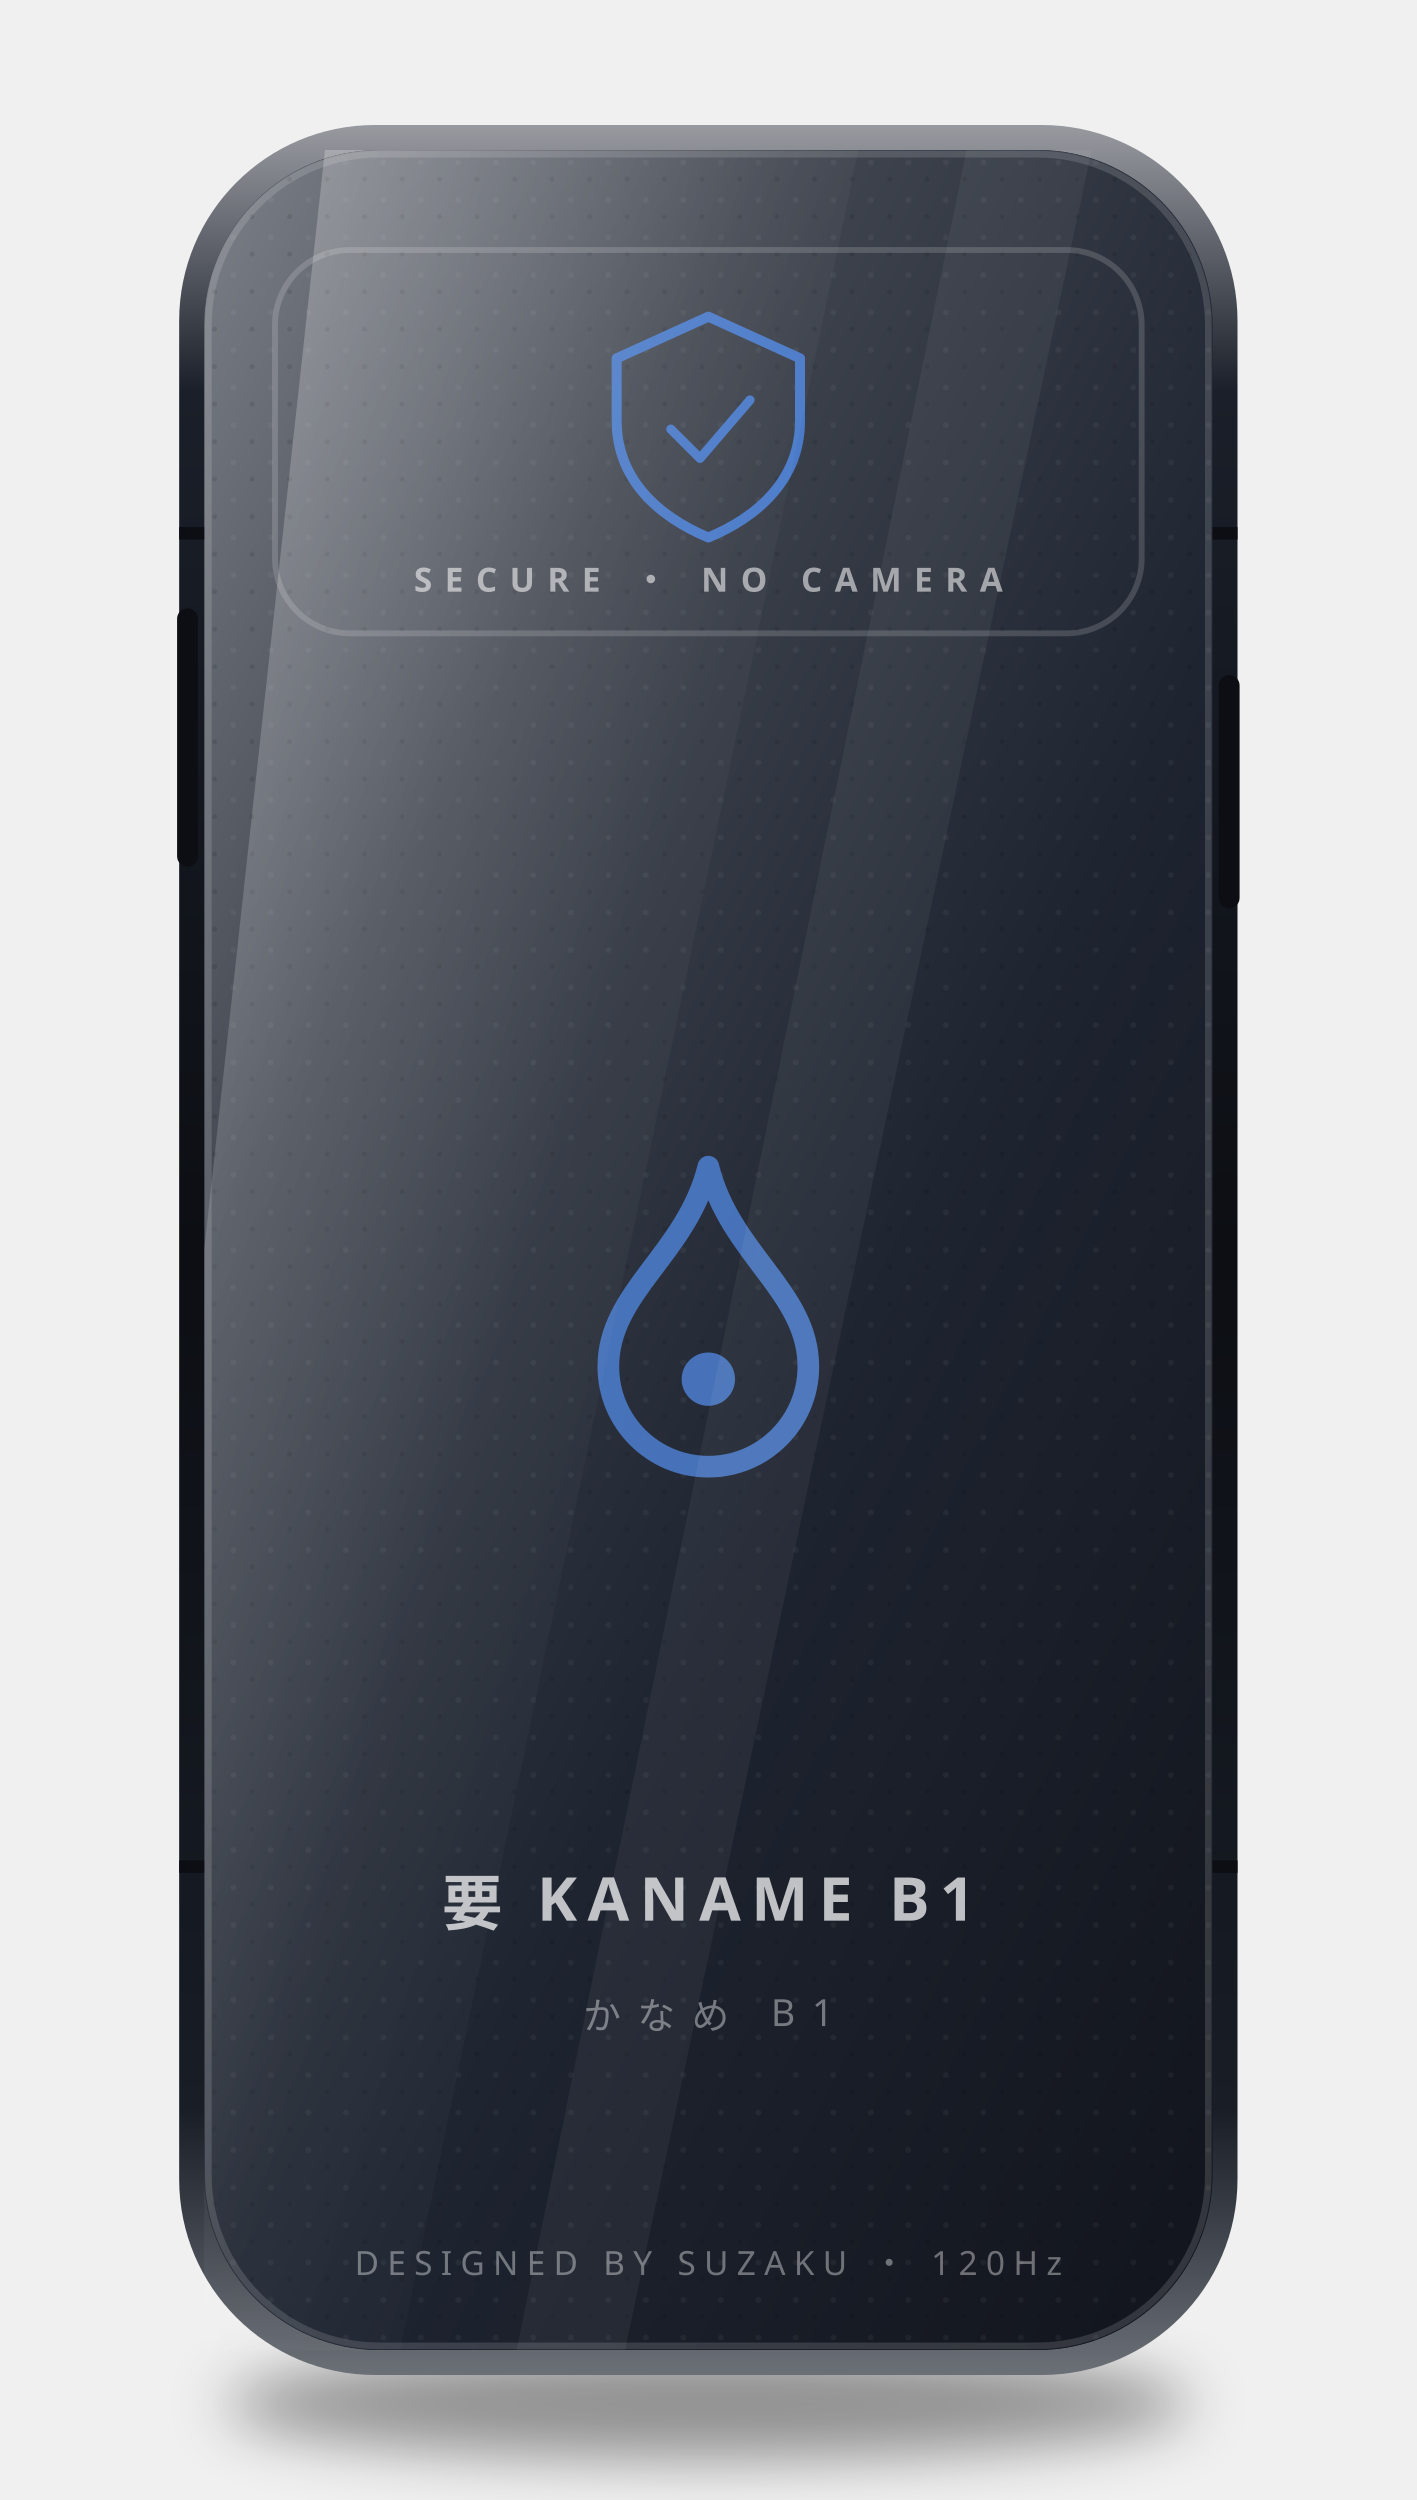
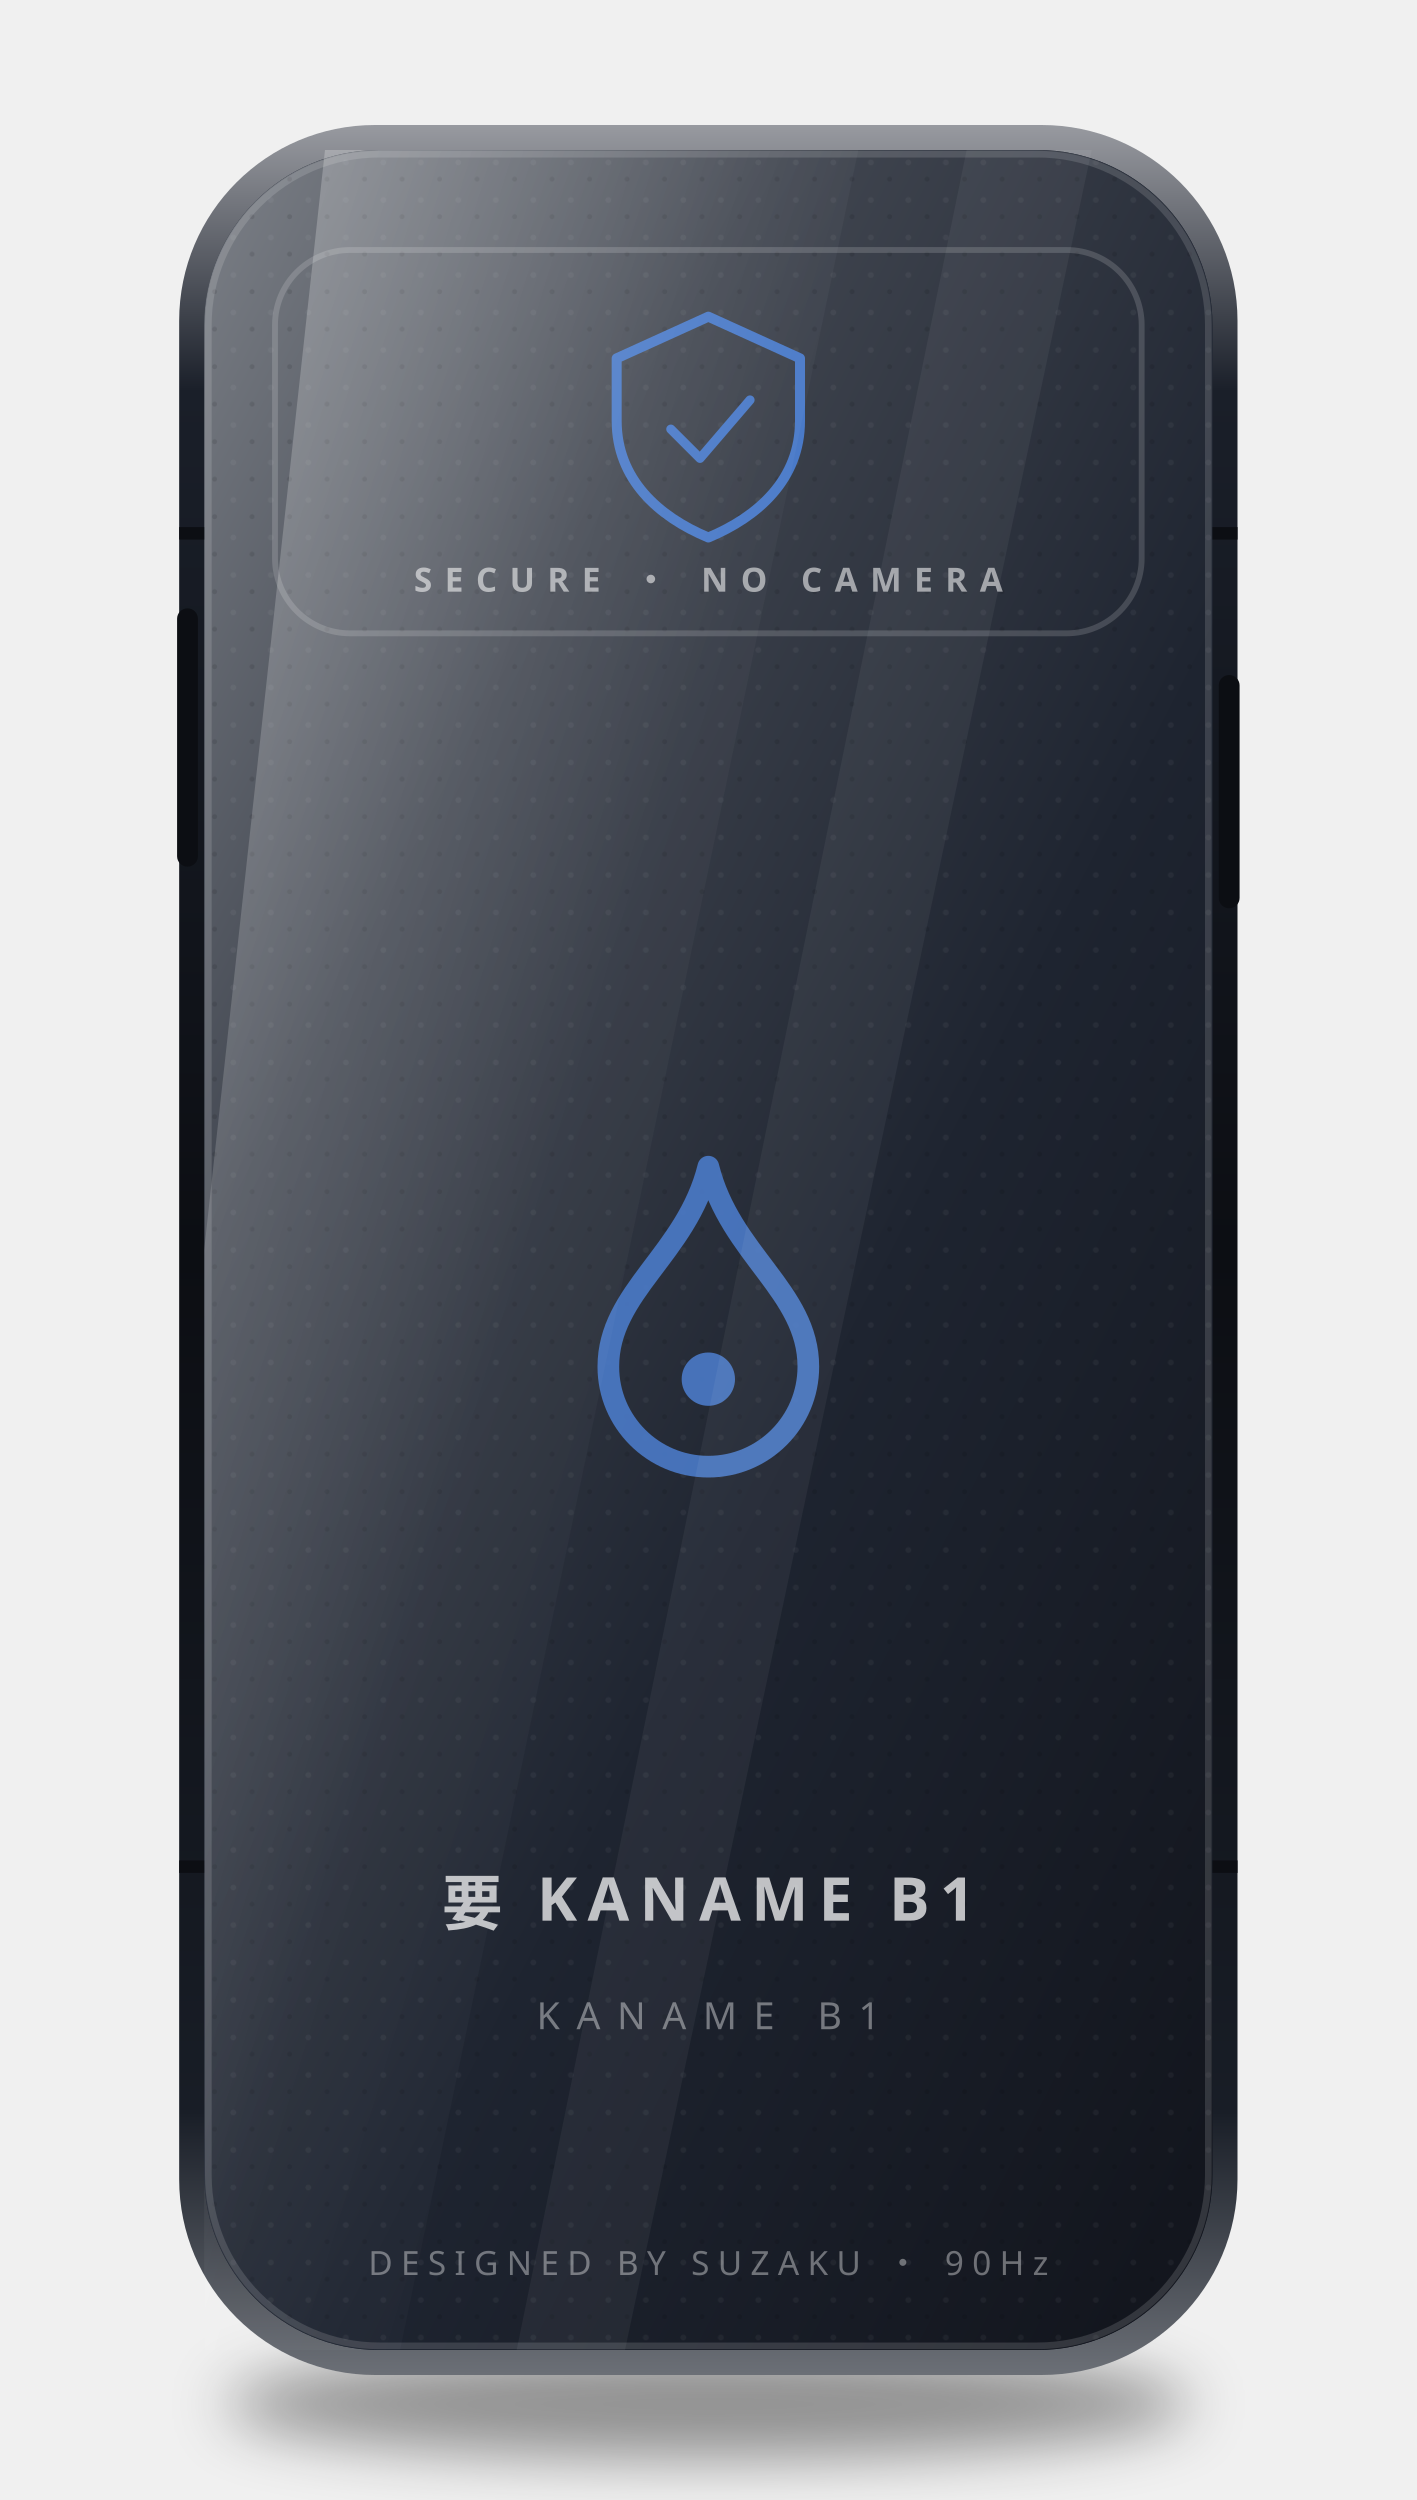
<svg xmlns="http://www.w3.org/2000/svg" viewBox="0 0 340 600" role="img" aria-label="要 KANAME B1">
  <defs>
    <linearGradient id="bodykanameb1nc0" x1="0" y1="0" x2="0.9" y2="1">
      <stop offset="0" stop-color="#7c8087" />
      <stop offset="0.28" stop-color="#424751" />
      <stop offset="0.62" stop-color="#1e2430" />
      <stop offset="1" stop-color="#13161e" />
    </linearGradient>
    <linearGradient id="framekanameb1nc0" x1="0" y1="0" x2="0" y2="1">
      <stop offset="0" stop-color="#9a9ca2" />
      <stop offset="0.12" stop-color="#1a1f29" />
      <stop offset="0.5" stop-color="#0c0e13" />
      <stop offset="0.88" stop-color="#181d26" />
      <stop offset="1" stop-color="#6d7178" />
    </linearGradient>
    <radialGradient id="lenskanameb1nc0" cx="0.38" cy="0.32" r="0.95">
      <stop offset="0" stop-color="#3c4454" />
      <stop offset="0.35" stop-color="#141821" />
      <stop offset="1" stop-color="#04040a" />
    </radialGradient>
    <linearGradient id="sheenkanameb1nc0" x1="0" y1="0" x2="1" y2="1">
      <stop offset="0" stop-color="#ffffff" stop-opacity="0.28" />
      <stop offset="0.5" stop-color="#ffffff" stop-opacity="0.03" />
      <stop offset="1" stop-color="#ffffff" stop-opacity="0" />
    </linearGradient>
    <pattern id="texkanameb1nc0" width="9" height="9" patternUnits="userSpaceOnUse">
      <circle cx="2" cy="3" r="0.7" fill="#ffffff" fill-opacity="0.045" />
      <circle cx="6.5" cy="7" r="0.6" fill="#000000" fill-opacity="0.1" />
    </pattern>
    <filter id="softkanameb1nc0" x="-40%" y="-40%" width="180%" height="180%">
      <feGaussianBlur stdDeviation="7" />
    </filter>
  </defs>
  <ellipse cx="170" cy="577" rx="116" ry="13" fill="#000000" opacity="0.4" filter="url(#softkanameb1nc0)" />
  <rect x="43" y="30" width="254" height="540" rx="47" fill="url(#framekanameb1nc0)" />
  <rect x="49" y="36" width="242" height="528" rx="42" fill="#1e2430" />
  <rect x="49" y="36" width="242" height="528" rx="42" fill="url(#bodykanameb1nc0)" />
  <rect x="49" y="36" width="242" height="528" rx="42" fill="url(#texkanameb1nc0)" />
  <rect x="50" y="37" width="240" height="526" rx="41" fill="none" stroke="#ffffff" stroke-opacity="0.14" stroke-width="1.6" />
  <path d="M43 128 h6 M43 448 h6 M291 128 h6 M291 448 h6" stroke="#0c0e13" stroke-width="3" />
  <rect x="66" y="60" width="208" height="92" rx="18" fill="none" stroke="#ffffff" stroke-opacity="0.16" stroke-width="1.4" />
  <path d="M170 76 l22 10 v15 c0 14 -10 23 -22 28 c-12 -5 -22 -14 -22 -28 v-15 z" fill="none" stroke="#4a7ac8" stroke-width="2.4" stroke-linejoin="round" />
  <path d="M161 103 l7 7 12 -14" fill="none" stroke="#4a7ac8" stroke-width="2.2" stroke-linecap="round" stroke-linejoin="round" />
  <text x="170" y="142" font-family="'Noto Sans JP',sans-serif" font-size="8" font-weight="700" fill="#ffffff" opacity="0.55" text-anchor="middle" letter-spacing="3">SECURE ・ NO CAMERA</text>
  <g transform="translate(122 268) scale(2)" opacity="0.9">
    <path d="M24 6 C21.4 16.5 12 21 12 30 a12 12 0 0 0 24 0 C36 21 26.6 16.5 24 6 Z" fill="none" stroke="#4a7ac8" stroke-width="2.6" stroke-linejoin="round" />
    <circle cx="24" cy="31.5" r="3.2" fill="#4a7ac8" />
  </g>
  <text x="170" y="462" font-family="'Noto Sans JP',sans-serif" font-size="14.5" font-weight="800" fill="#ffffff" opacity="0.72" text-anchor="middle" letter-spacing="2.5">要 KANAME B1</text>
-   <text x="170" y="487" font-family="'Noto Sans JP',sans-serif" font-size="9" fill="#ffffff" opacity="0.4" text-anchor="middle" letter-spacing="4">かなめ B1</text>
-   <text x="170" y="546" font-family="'Noto Sans JP',sans-serif" font-size="8" fill="#ffffff" opacity="0.38" text-anchor="middle" letter-spacing="2">DESIGNED BY SUZAKU ・ 120Hz</text>
+   <text x="170" y="487" font-family="'Noto Sans JP',sans-serif" font-size="9" fill="#ffffff" opacity="0.4" text-anchor="middle" letter-spacing="4">KANAME B1</text>
+   <text x="170" y="546" font-family="'Noto Sans JP',sans-serif" font-size="8" fill="#ffffff" opacity="0.38" text-anchor="middle" letter-spacing="2">DESIGNED BY SUZAKU ・ 90Hz</text>
  <path d="M78 36 L206 36 L96 564 L49 564 L49 300 Z" fill="url(#sheenkanameb1nc0)" />
  <path d="M232 36 L262 36 L150 564 L124 564 Z" fill="#ffffff" opacity="0.05" />
  <rect x="292.5" y="162" width="5" height="56" rx="2.5" fill="#0c0e13" />
  <rect x="42.5" y="146" width="5" height="62" rx="2.5" fill="#0c0e13" />
</svg>
